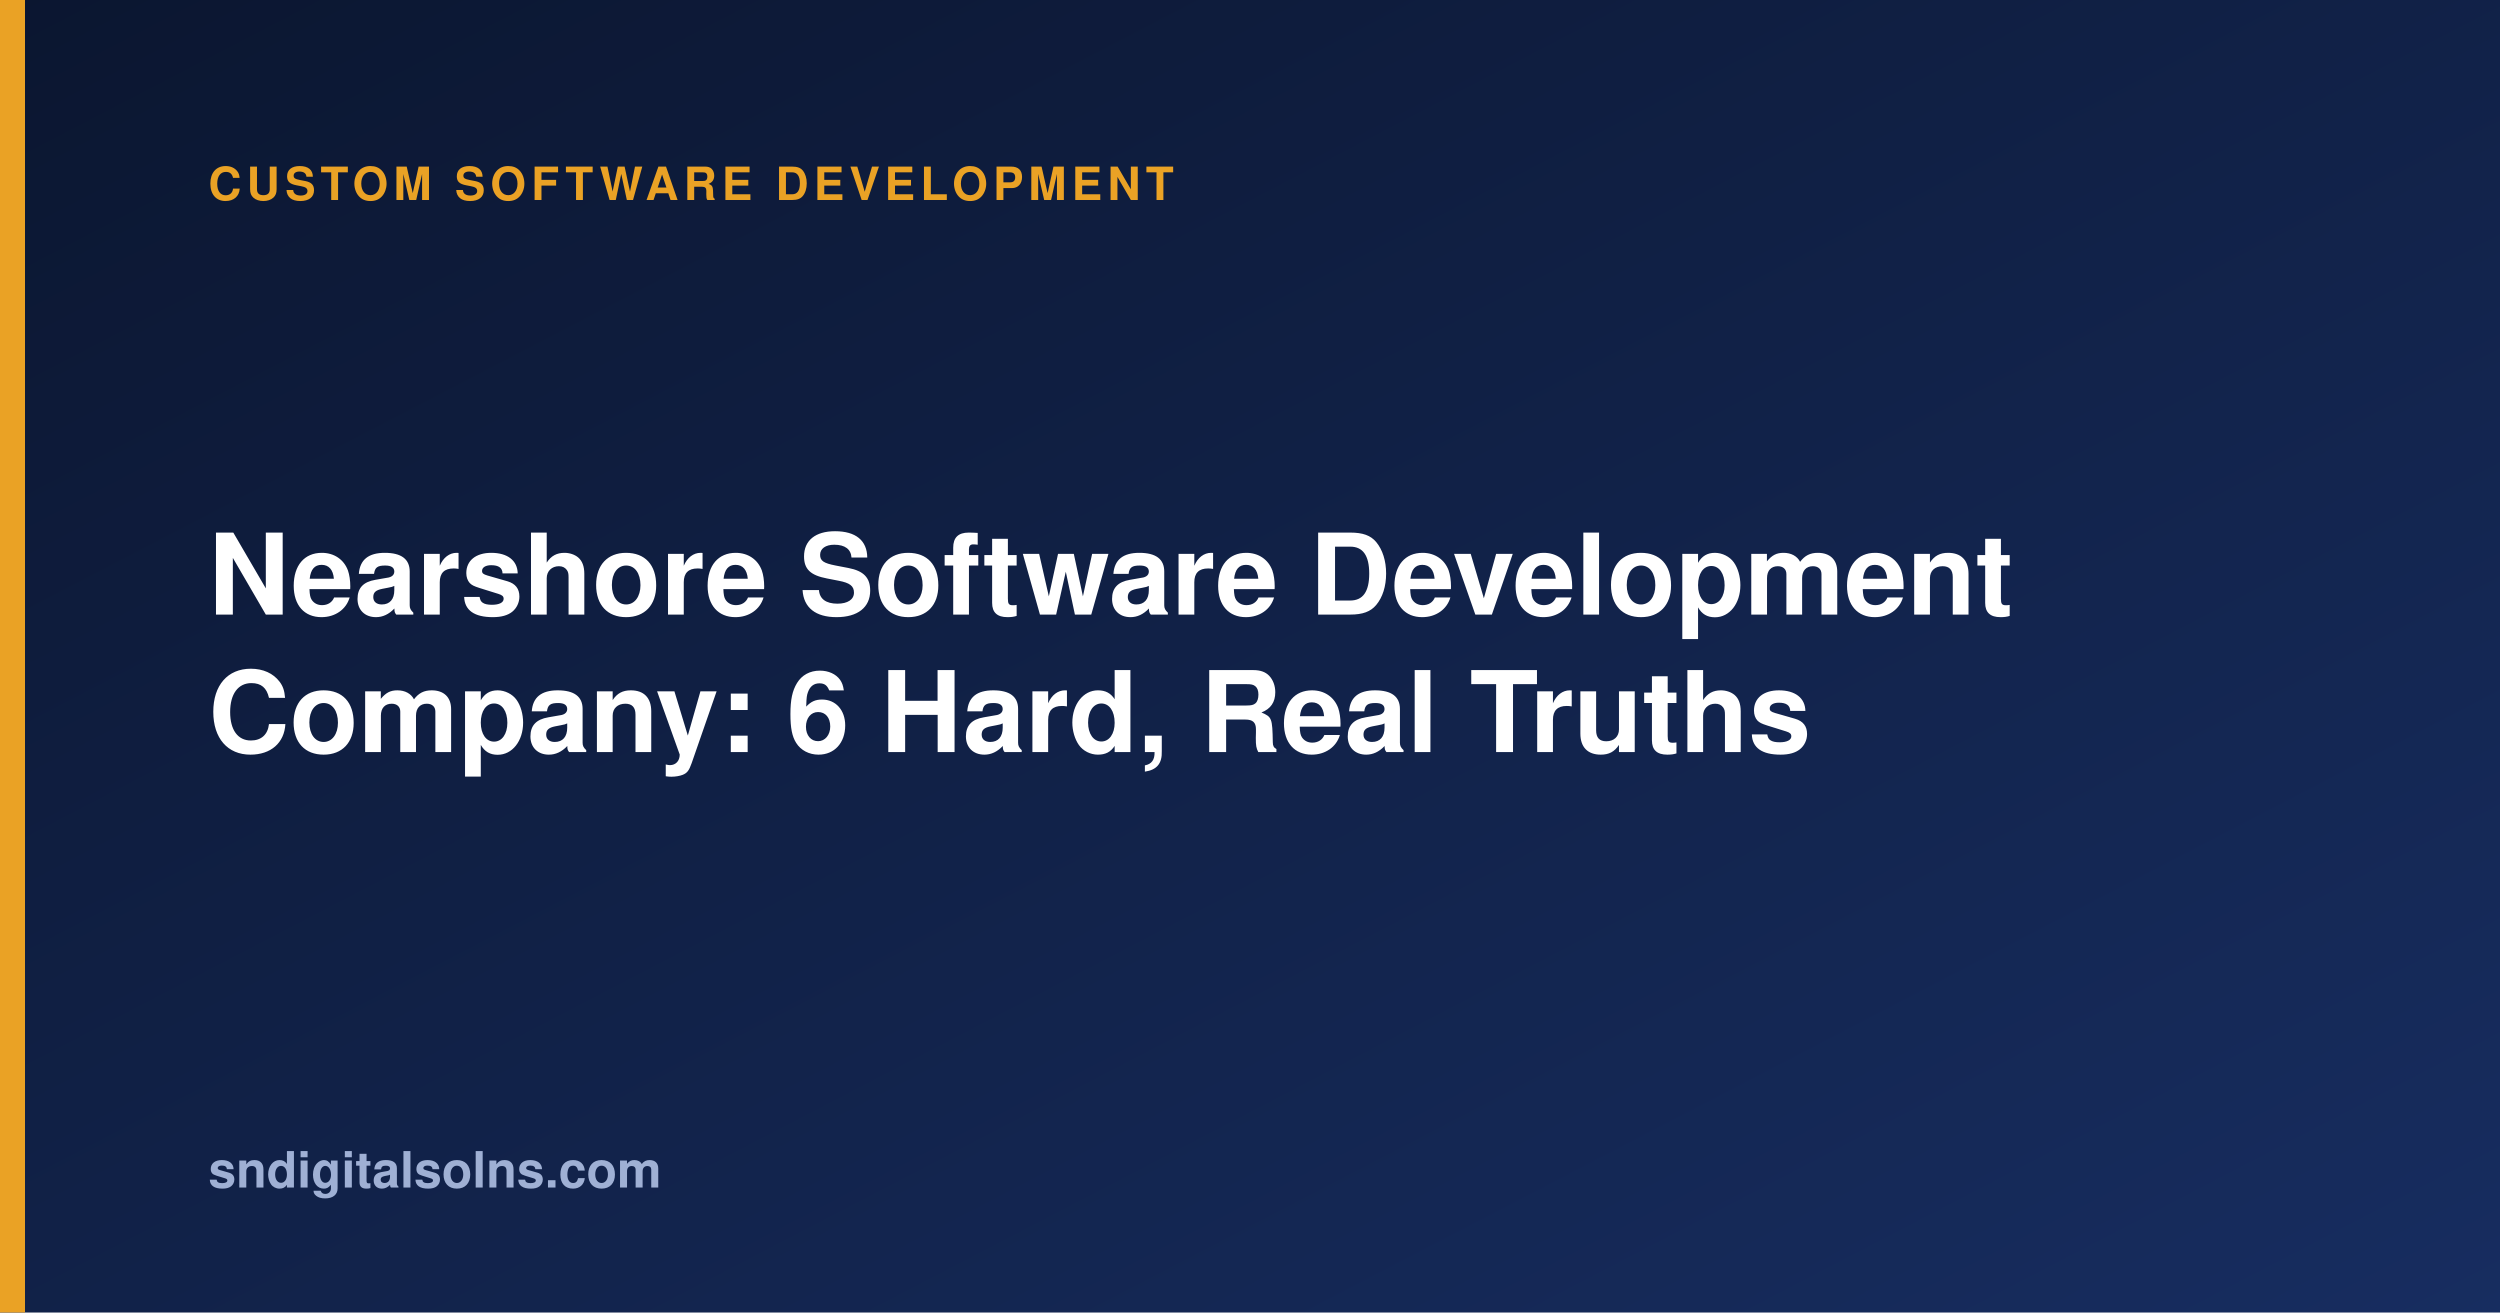
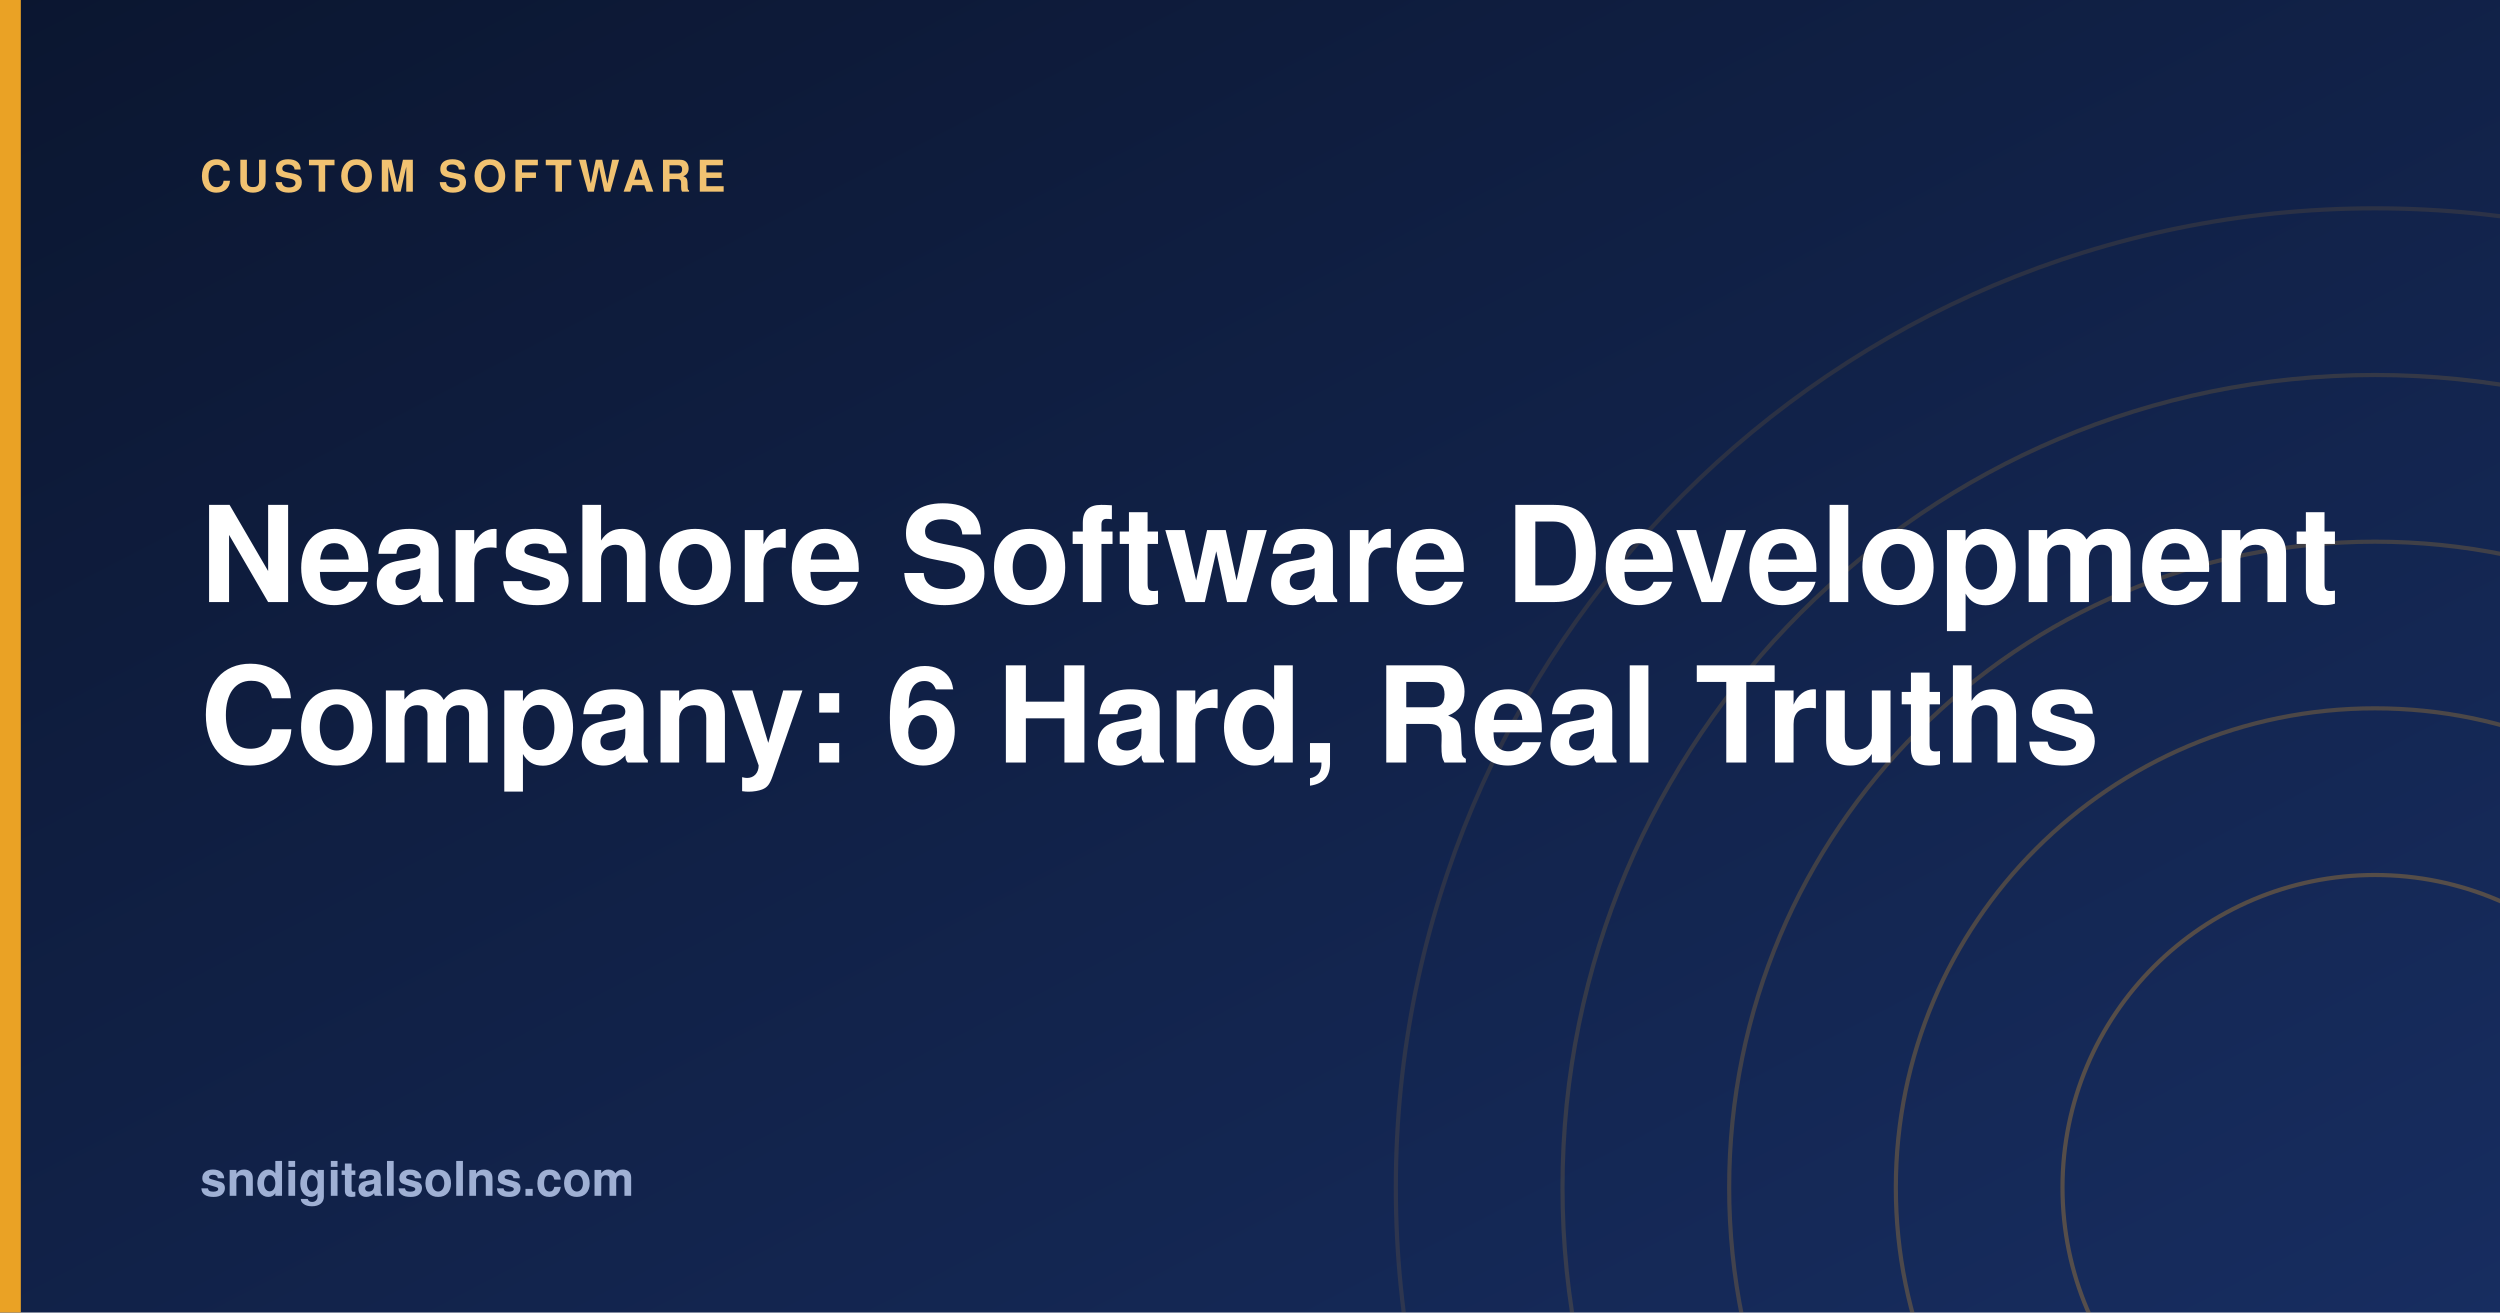
<svg xmlns="http://www.w3.org/2000/svg" width="1200" height="630" viewBox="0 0 1200 630" role="img">
  <defs>
-     <linearGradient id="bg" x1="0" y1="0" x2="1" y2="1">
+     <linearGradient id="g" x1="0" y1="0" x2="1" y2="1">
      <stop offset="0" stop-color="#0b1630" />
      <stop offset="1" stop-color="#172d60" />
    </linearGradient>
+     <clipPath id="c">
+       <rect width="1200" height="630" />
+     </clipPath>
  </defs>
-   <rect width="1200" height="630" fill="url(#bg)" />
-   <rect x="0" y="0" width="12" height="630" fill="#eaa225" />
-   <text x="100" y="96" fill="#eaa225" font-family="Helvetica,Arial,sans-serif" font-size="22" font-weight="700" letter-spacing="2.5">CUSTOM SOFTWARE DEVELOPMENT</text>
-   <text fill="#ffffff" font-family="Helvetica,Arial,sans-serif" font-size="54" font-weight="800">
-     <tspan x="100" y="295">Nearshore Software Development</tspan>
-     <tspan x="100" y="361">Company: 6 Hard, Real Truths</tspan>
+   <rect width="1200" height="630" fill="url(#g)" />
+   <g clip-path="url(#c)">
+     <circle cx="1140" cy="570" r="150" fill="none" stroke="#eaa225" stroke-opacity="0.30" stroke-width="2" />
+     <circle cx="1140" cy="570" r="230" fill="none" stroke="#eaa225" stroke-opacity="0.26" stroke-width="2" />
+     <circle cx="1140" cy="570" r="310" fill="none" stroke="#eaa225" stroke-opacity="0.21" stroke-width="2" />
+     <circle cx="1140" cy="570" r="390" fill="none" stroke="#eaa225" stroke-opacity="0.16" stroke-width="2" />
+     <circle cx="1140" cy="570" r="470" fill="none" stroke="#eaa225" stroke-opacity="0.12" stroke-width="2" />
+   </g>
+   <rect x="0" y="0" width="10" height="630" fill="#eaa225" />
+   <text x="96" y="92" fill="#f1c271" font-family="Helvetica Neue,Helvetica,Arial,sans-serif" font-size="21" font-weight="700" letter-spacing="2.6">CUSTOM SOFTWARE</text>
+   <text fill="#ffffff" font-family="Helvetica Neue,Helvetica,Arial,sans-serif" font-size="64" font-weight="800">
+     <tspan x="96" y="289">Nearshore Software Development</tspan>
+     <tspan x="96" y="366">Company: 6 Hard, Real Truths</tspan>
  </text>
-   <text x="100" y="570" fill="#9fb0d4" font-family="Helvetica,Arial,sans-serif" font-size="24" font-weight="600">sndigitalsolns.com</text>
+   <text x="96" y="574" fill="#9fb0d4" font-family="Helvetica Neue,Helvetica,Arial,sans-serif" font-size="23" font-weight="600">sndigitalsolns.com</text>
</svg>
